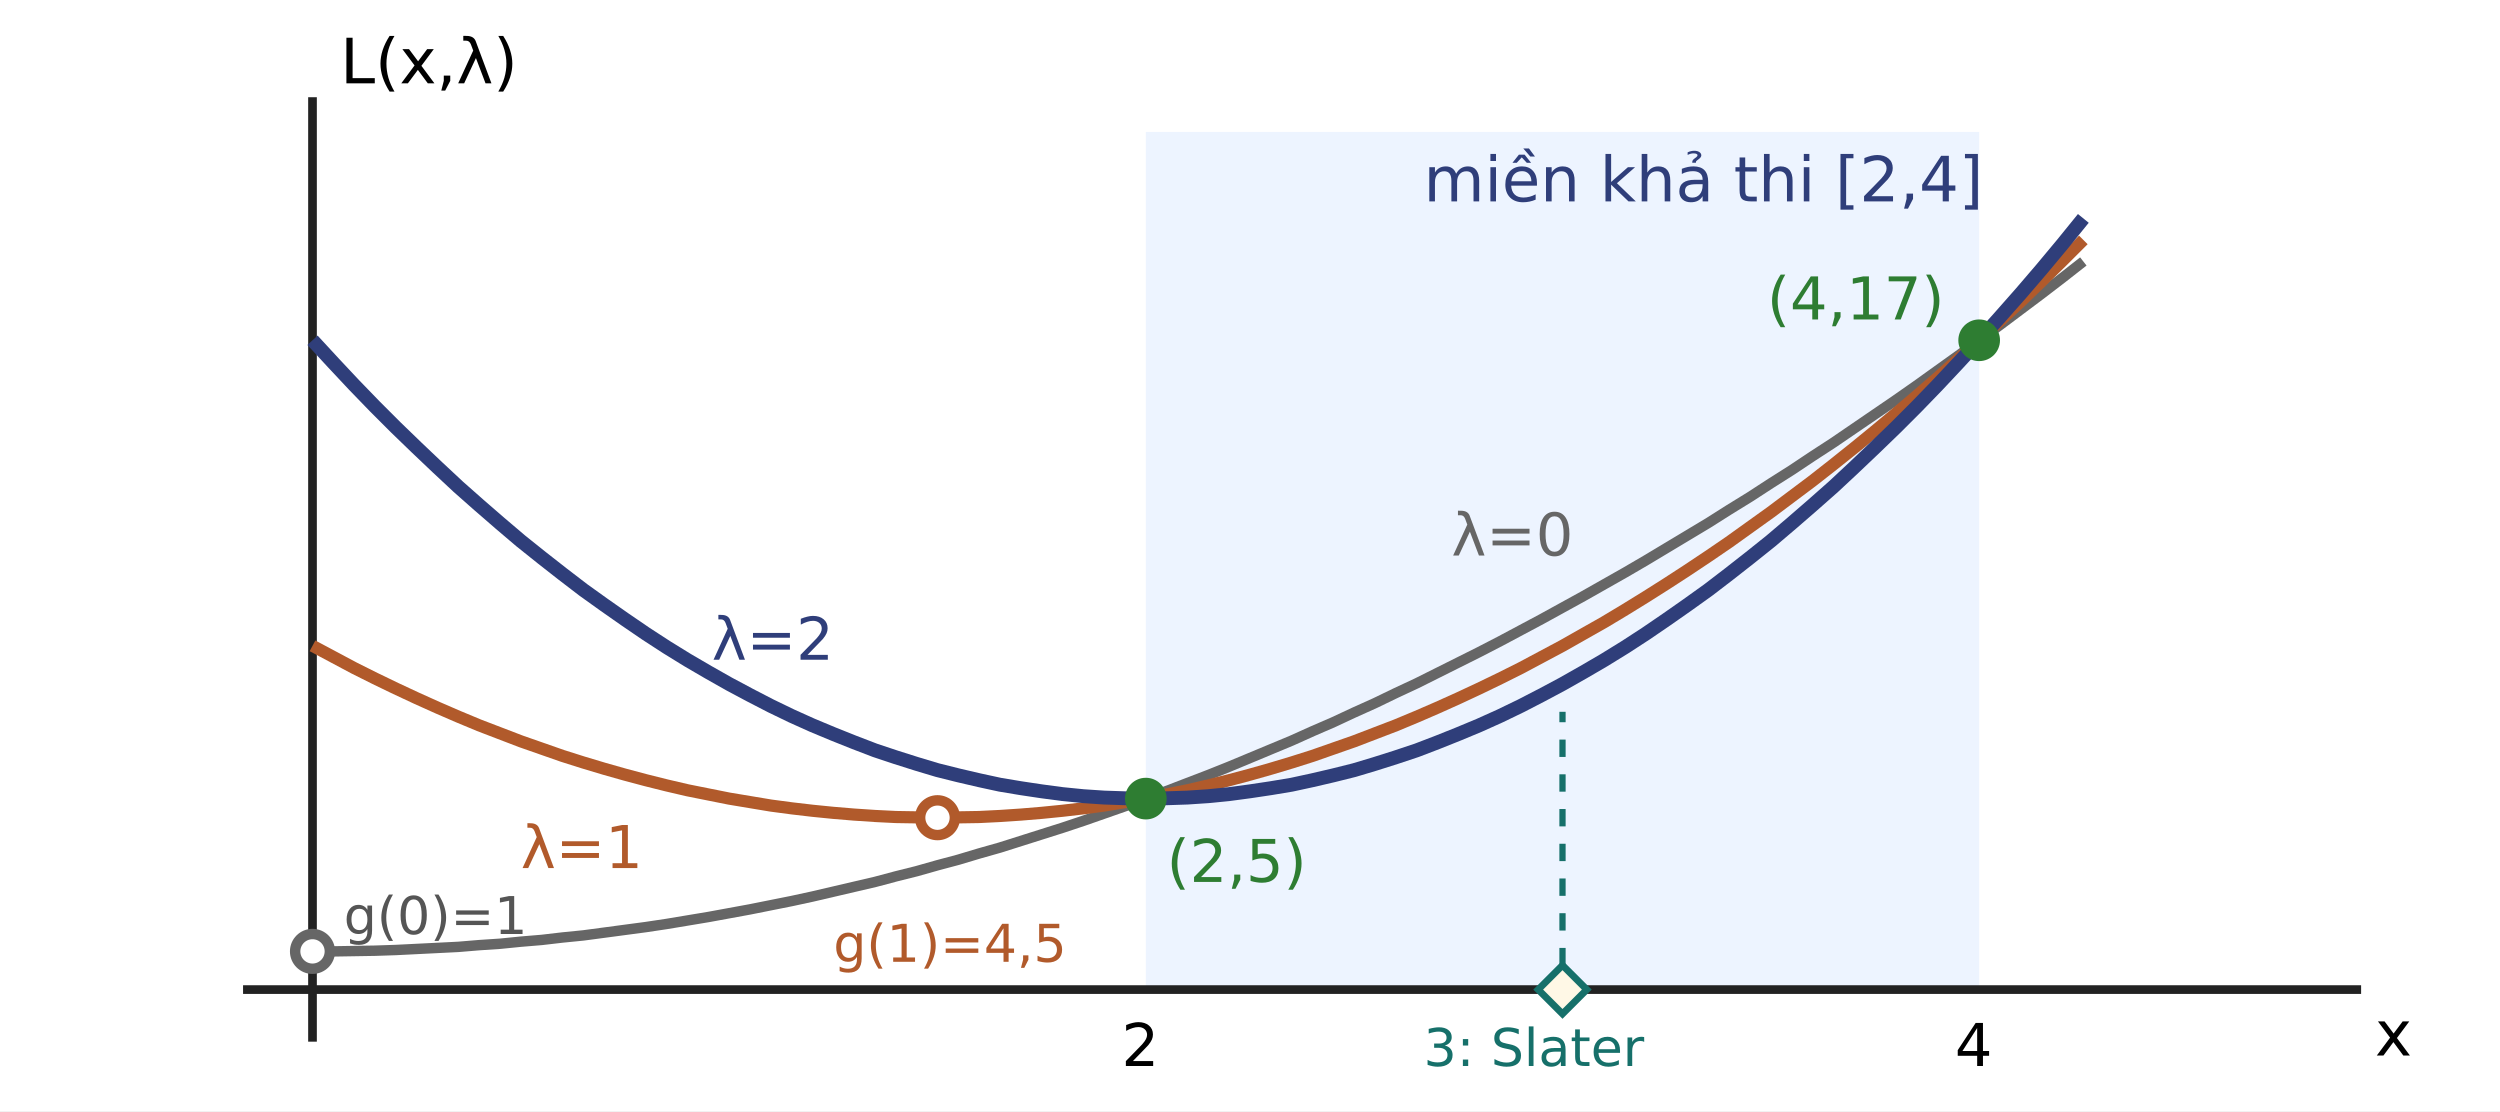
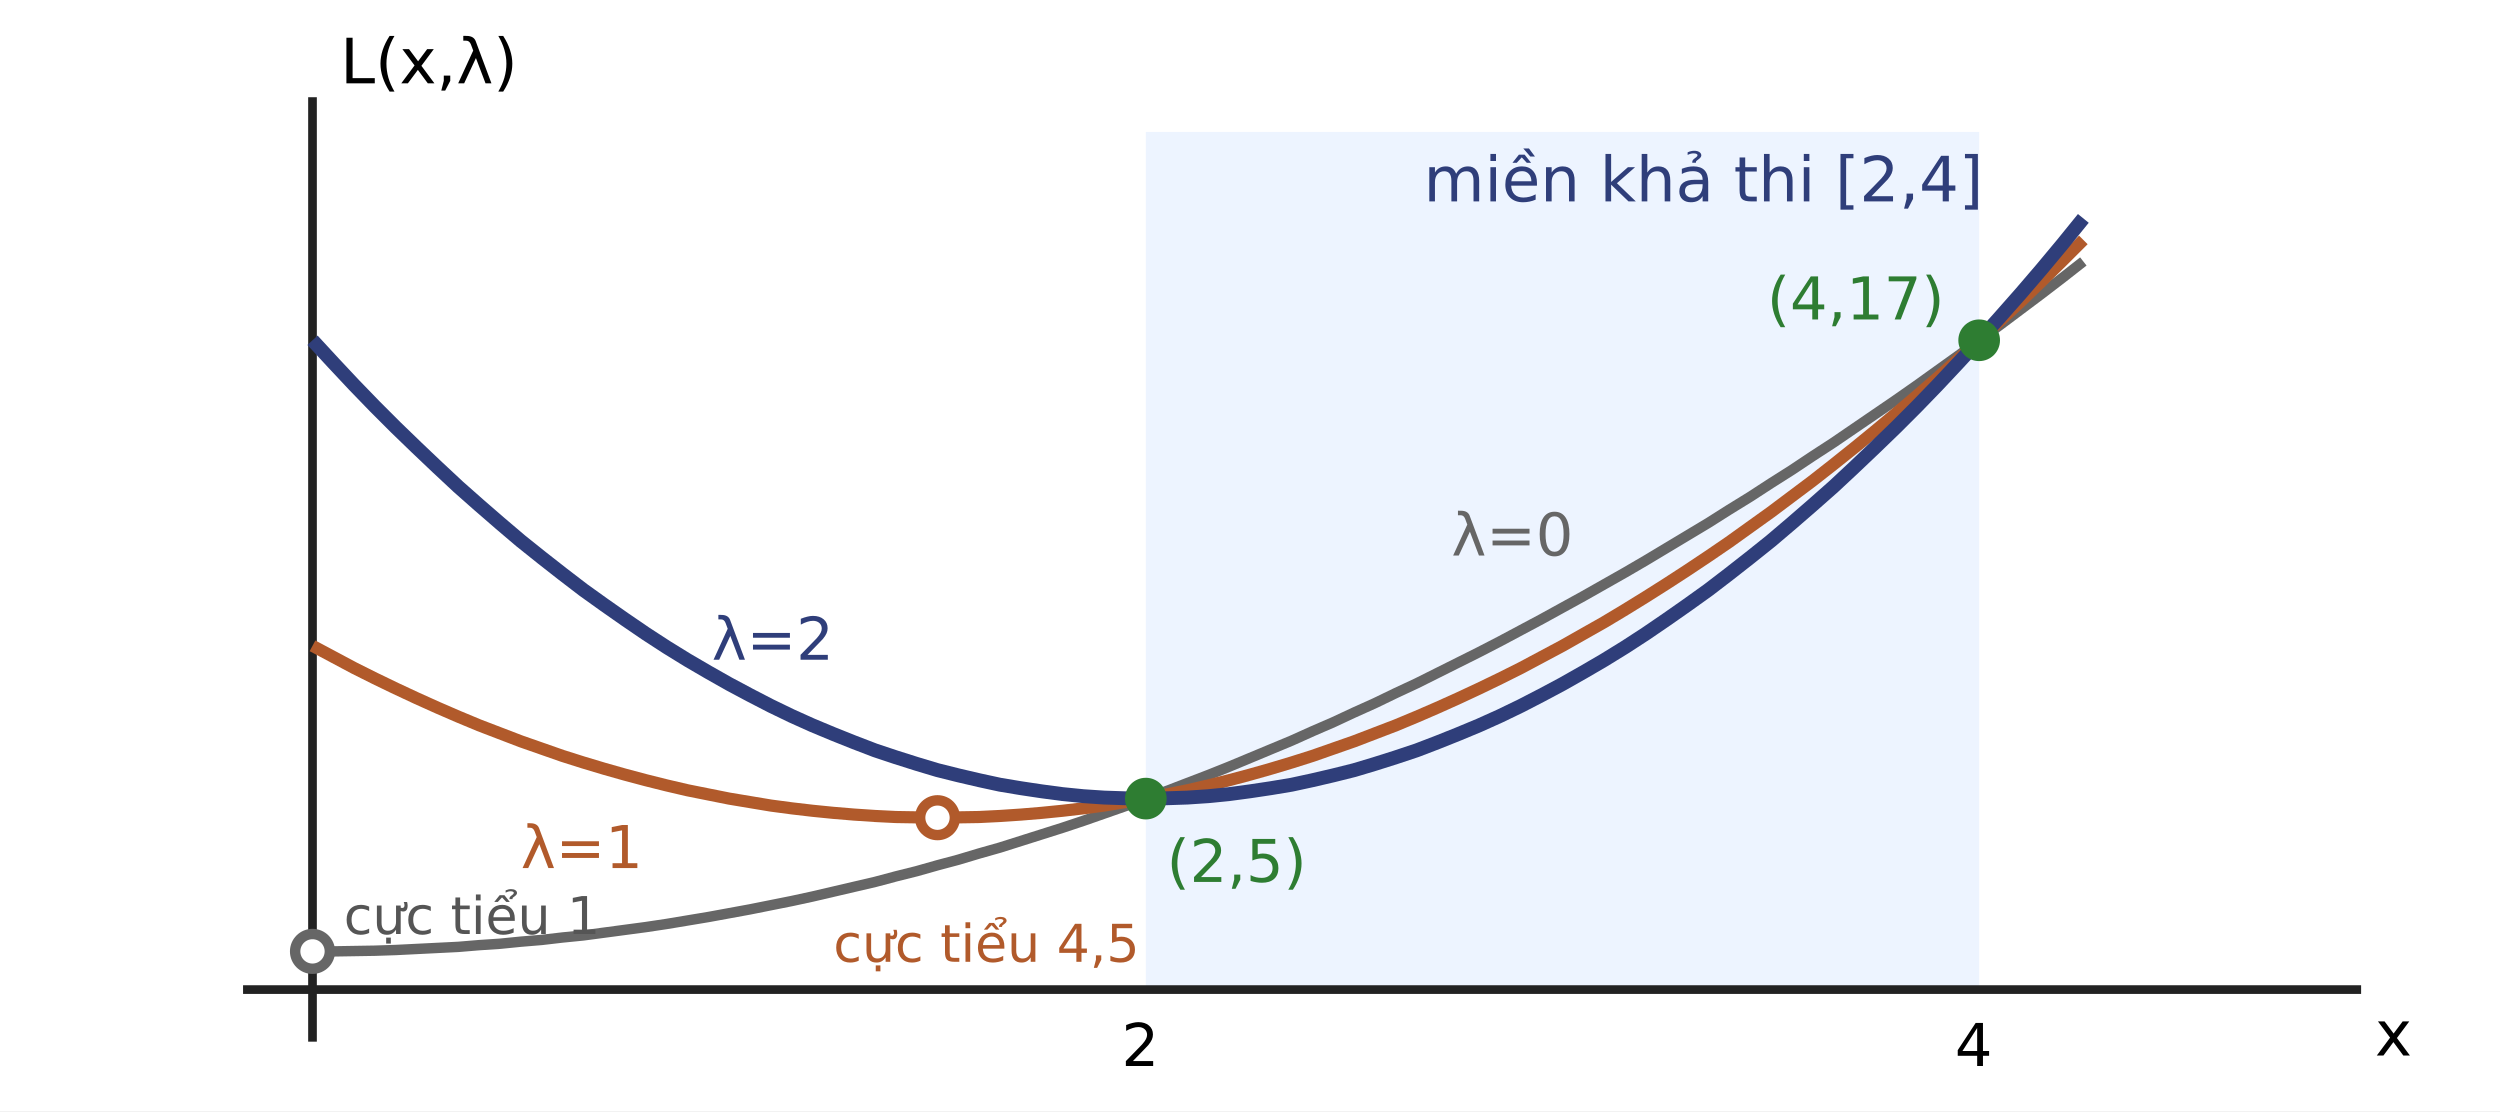
<svg xmlns="http://www.w3.org/2000/svg" viewBox="0 0 720 320" role="img" aria-labelledby="title desc" font-family="DejaVu Sans">
  <rect width="720" height="320" fill="#fff" />
  <rect x="330" y="38" width="240" height="247" fill="#edf4ff" />
  <text x="410" y="58" font-size="18" fill="#2f3e7a">miền khả thi [2,4]</text>
  <path d="M70 285H680M90 300V28" stroke="#222" stroke-width="2.5" fill="none" />
  <polyline points="90.0,274.0 96.0,274.0 102.0,273.9 108.0,273.8 114.0,273.6 120.0,273.3 126.0,273.0 132.0,272.7 138.0,272.2 144.0,271.8 150.0,271.2 156.0,270.7 162.0,270.0 168.0,269.4 174.0,268.6 180.0,267.8 186.0,267.0 192.0,266.1 198.0,265.1 204.0,264.1 210.0,263.0 216.0,261.9 222.0,260.7 228.0,259.5 234.0,258.2 240.0,256.8 246.0,255.4 252.0,254.0 258.0,252.4 264.0,250.9 270.0,249.2 276.0,247.6 282.0,245.8 288.0,244.1 294.0,242.2 300.0,240.3 306.0,238.4 312.0,236.4 318.0,234.3 324.0,232.2 330.0,230.0 336.0,227.8 342.0,225.5 348.0,223.2 354.0,220.8 360.0,218.3 366.0,215.8 372.0,213.3 378.0,210.6 384.0,208.0 390.0,205.2 396.0,202.5 402.0,199.6 408.0,196.8 414.0,193.8 420.0,190.8 426.0,187.8 432.0,184.7 438.0,181.5 444.0,178.3 450.0,175.0 456.0,171.7 462.0,168.3 468.0,164.9 474.0,161.4 480.0,157.8 486.0,154.2 492.0,150.6 498.0,146.8 504.0,143.1 510.0,139.2 516.0,135.4 522.0,131.4 528.0,127.5 534.0,123.4 540.0,119.3 546.0,115.2 552.0,111.0 558.0,106.7 564.0,102.4 570.0,98.0 576.0,93.6 582.0,89.1 588.0,84.6 594.0,80.0 600.0,75.3" fill="none" stroke="#666" stroke-width="3" />
  <polyline points="90.0,186.0 96.0,189.2 102.0,192.4 108.0,195.4 114.0,198.3 120.0,201.1 126.0,203.8 132.0,206.4 138.0,208.9 144.0,211.2 150.0,213.5 156.0,215.6 162.0,217.7 168.0,219.6 174.0,221.4 180.0,223.1 186.0,224.7 192.0,226.2 198.0,227.6 204.0,228.8 210.0,230.0 216.0,231.0 222.0,232.0 228.0,232.8 234.0,233.5 240.0,234.1 246.0,234.6 252.0,235.0 258.0,235.3 264.0,235.4 270.0,235.5 276.0,235.4 282.0,235.3 288.0,235.0 294.0,234.6 300.0,234.1 306.0,233.5 312.0,232.8 318.0,232.0 324.0,231.0 330.0,230.0 336.0,228.8 342.0,227.6 348.0,226.2 354.0,224.7 360.0,223.1 366.0,221.4 372.0,219.6 378.0,217.7 384.0,215.6 390.0,213.5 396.0,211.2 402.0,208.9 408.0,206.4 414.0,203.8 420.0,201.1 426.0,198.3 432.0,195.4 438.0,192.4 444.0,189.2 450.0,186.0 456.0,182.6 462.0,179.2 468.0,175.6 474.0,171.9 480.0,168.1 486.0,164.2 492.0,160.2 498.0,156.1 504.0,151.8 510.0,147.5 516.0,143.0 522.0,138.5 528.0,133.8 534.0,129.0 540.0,124.1 546.0,119.1 552.0,114.0 558.0,108.8 564.0,103.4 570.0,98.0 576.0,92.4 582.0,86.8 588.0,81.0 594.0,75.1 600.0,69.1" fill="none" stroke="#b15a2b" stroke-width="3.5" />
  <polyline points="90.0,98.0 96.0,104.5 102.0,110.9 108.0,117.1 114.0,123.1 120.0,128.9 126.0,134.6 132.0,140.2 138.0,145.5 144.0,150.7 150.0,155.8 156.0,160.6 162.0,165.3 168.0,169.9 174.0,174.2 180.0,178.4 186.0,182.5 192.0,186.4 198.0,190.1 204.0,193.6 210.0,197.0 216.0,200.2 222.0,203.3 228.0,206.2 234.0,208.9 240.0,211.4 246.0,213.8 252.0,216.1 258.0,218.1 264.0,220.0 270.0,221.8 276.0,223.3 282.0,224.7 288.0,226.0 294.0,227.0 300.0,227.9 306.0,228.7 312.0,229.3 318.0,229.7 324.0,229.9 330.0,230.0 336.0,229.9 342.0,229.7 348.0,229.3 354.0,228.7 360.0,227.9 366.0,227.0 372.0,226.0 378.0,224.7 384.0,223.3 390.0,221.8 396.0,220.0 402.0,218.1 408.0,216.1 414.0,213.8 420.0,211.4 426.0,208.9 432.0,206.2 438.0,203.3 444.0,200.2 450.0,197.0 456.0,193.6 462.0,190.1 468.0,186.4 474.0,182.5 480.0,178.4 486.0,174.2 492.0,169.9 498.0,165.3 504.0,160.6 510.0,155.8 516.0,150.7 522.0,145.5 528.0,140.2 534.0,134.6 540.0,128.9 546.0,123.1 552.0,117.1 558.0,110.9 564.0,104.5 570.0,98.0 576.0,91.3 582.0,84.5 588.0,77.5 594.0,70.3 600.0,62.9" fill="none" stroke="#2f3e7a" stroke-width="4" />
  <circle cx="90" cy="274" r="5" fill="#fff" stroke="#666" stroke-width="3" />
  <circle cx="270" cy="235.5" r="5" fill="#fff" stroke="#b15a2b" stroke-width="3" />
  <circle cx="330" cy="230" r="6" fill="#2e7d32" />
  <circle cx="570" cy="98" r="6" fill="#2e7d32" />
-   <text x="99" y="269" font-size="15" fill="#555">g(0)=1</text>
-   <text x="240" y="277" font-size="15" fill="#b15a2b">g(1)=4,5</text>
+   <text x="99" y="269" font-size="15" fill="#555">cực tiểu 1</text>
+   <text x="240" y="277" font-size="15" fill="#b15a2b">cực tiểu 4,5</text>
  <text x="336" y="254" font-size="17" fill="#2e7d32">(2,5)</text>
  <text x="560" y="92" text-anchor="end" font-size="17" fill="#2e7d32">(4,17)</text>
  <text x="418" y="160" font-size="17" fill="#666">λ=0</text>
  <text x="150" y="250" font-size="17" fill="#b15a2b">λ=1</text>
  <text x="205" y="190" font-size="17" fill="#2f3e7a">λ=2</text>
-   <path d="M450 278l7 7-7 7-7-7Z" fill="#fff8e6" stroke="#16706a" stroke-width="2" />
-   <line x1="450" y1="278" x2="450" y2="205" stroke="#16706a" stroke-width="1.8" stroke-dasharray="5 5" />
-   <text x="410" y="307" font-size="15" fill="#16706a">3: Slater</text>
  <text x="323" y="307" font-size="17">2</text>
  <text x="563" y="307" font-size="17">4</text>
  <text x="684" y="304" font-size="18">x</text>
  <text x="98" y="24" font-size="18">L(x,λ)</text>
</svg>
